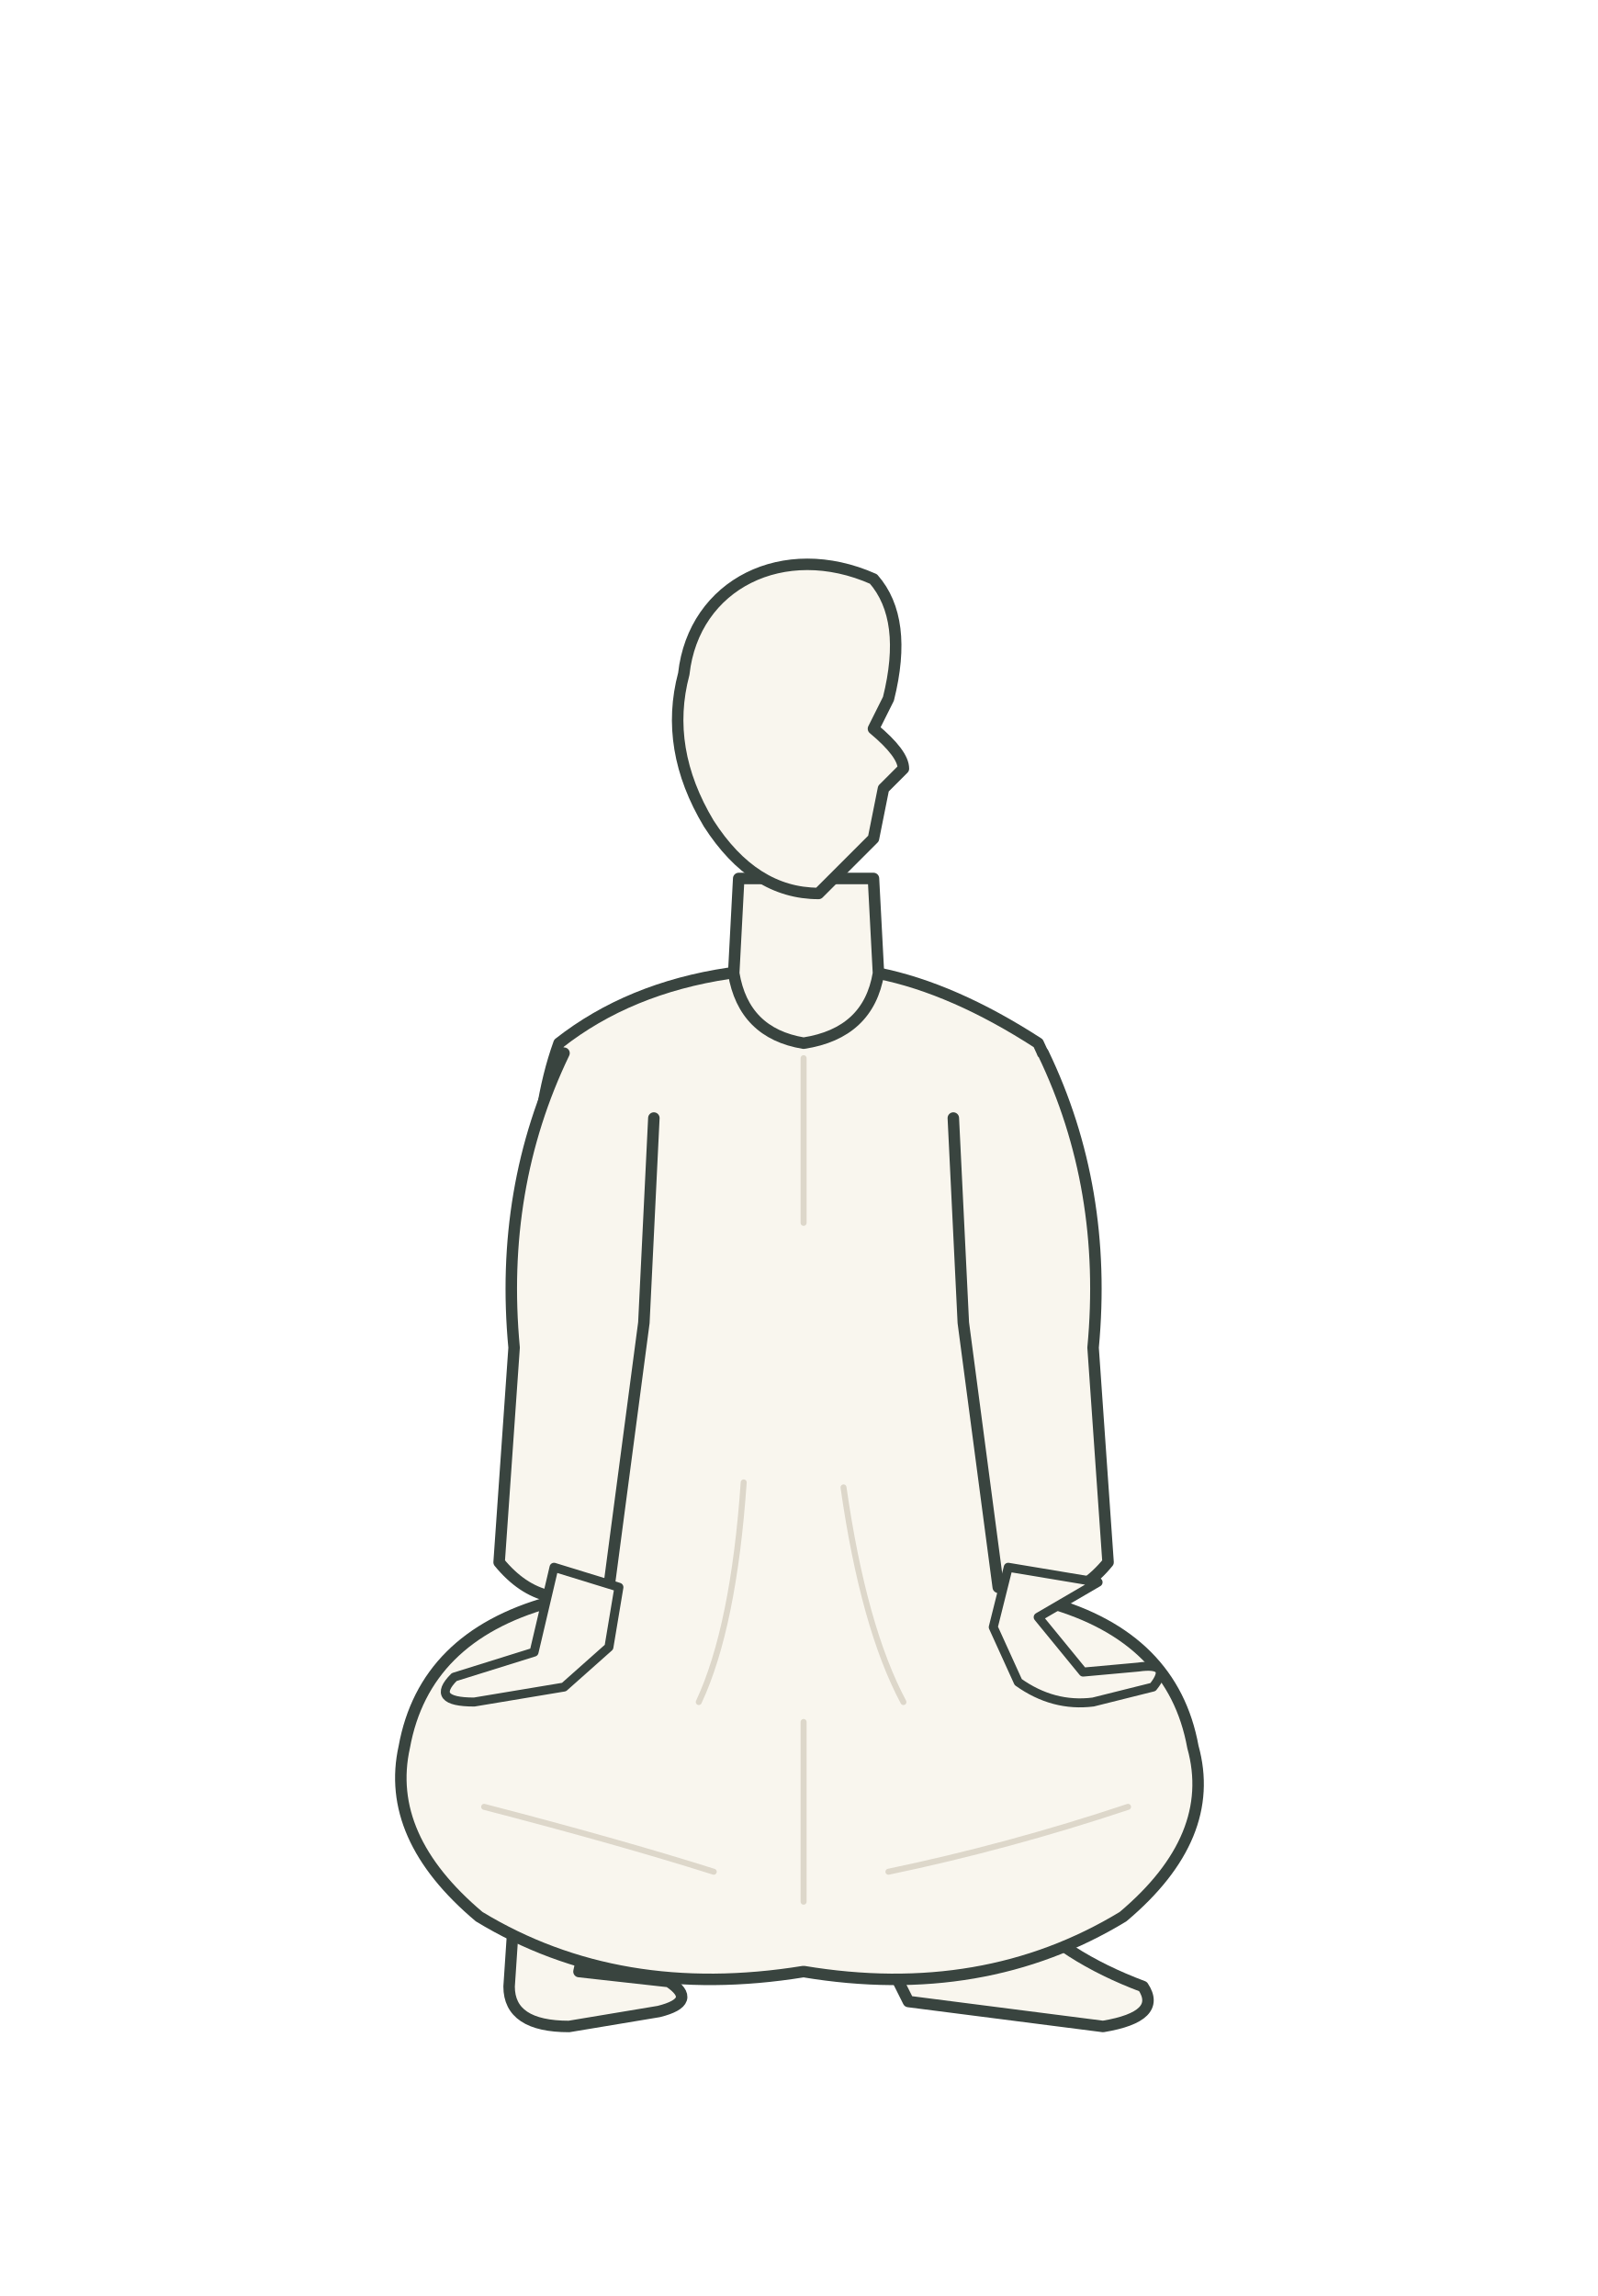
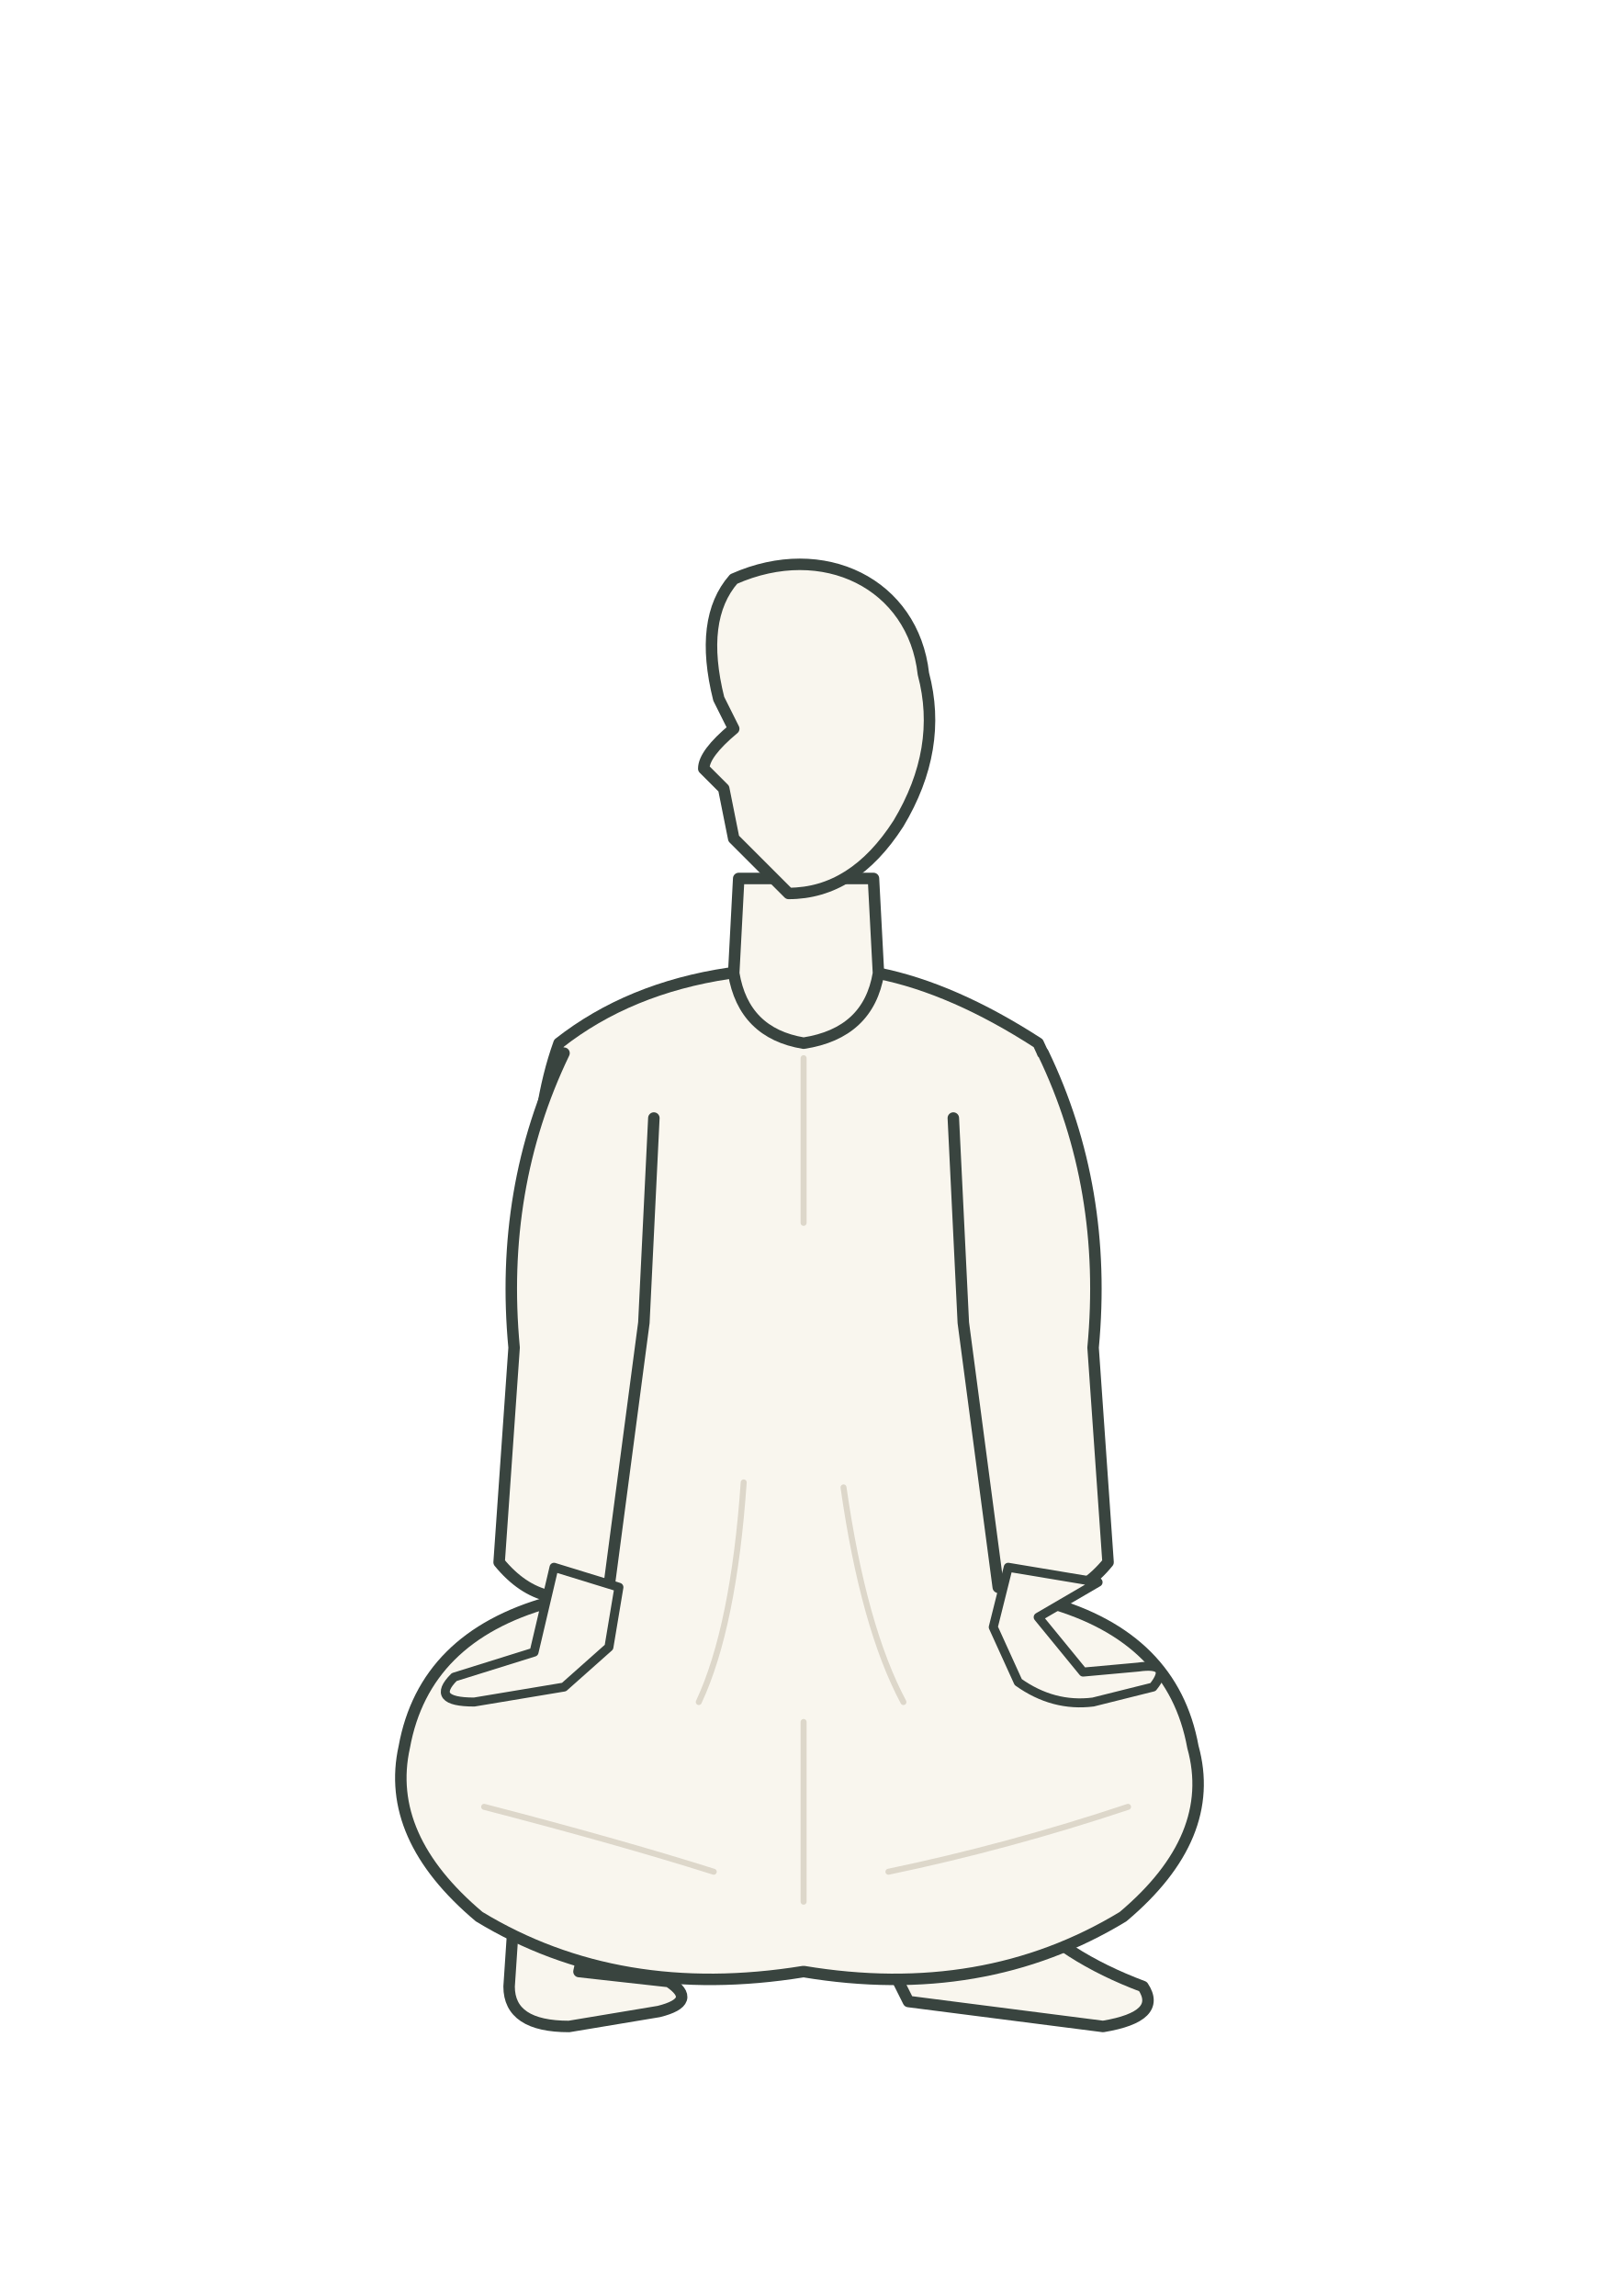
<svg xmlns="http://www.w3.org/2000/svg" width="320" height="460" viewBox="0 0 320 460">
  <path d="M 110,375 L 103,383 L 102,398 Q 102,406 114,406 L 132,403 Q 140,401 134,397 L 116,395 L 119,381 Z" fill="#F9F6EE" stroke="#39443F" stroke-width="2.3" stroke-linecap="round" stroke-linejoin="round" />
  <path d="M 204,382 Q 213,392 229,398 Q 233,404 221,406 L 182,401 L 176,389 Z" fill="#F9F6EE" stroke="#39443F" stroke-width="2.3" stroke-linecap="round" stroke-linejoin="round" />
  <path d="M 146,195 Q 126,198 112,209 Q 103,234 111,281 L 110,321 Q 85,328 81,350 Q 77,368 96,384 Q 124,401 161,395 Q 197,401 225,384 Q 244,368 239,350 Q 235,328 210,321 L 212,281 Q 220,234 208,209 Q 191,198 176,195 Z" fill="#F9F6EE" stroke="#39443F" stroke-width="2.3" stroke-linecap="round" stroke-linejoin="round" />
  <path d="M 148,176 L 147,195 Q 149,207 161,209 Q 174,207 176,195 L 175,176 Z" fill="#F9F6EE" stroke="#39443F" stroke-width="2.3" stroke-linecap="round" stroke-linejoin="round" />
  <path d="M 113,211 Q 100,238 103,270 L 100,313 Q 109,324 122,318 L 129,265 L 131,224" fill="#F9F6EE" stroke="#39443F" stroke-width="2.3" stroke-linecap="round" stroke-linejoin="round" />
  <path d="M 209,211 Q 222,238 219,270 L 222,313 Q 213,324 200,318 L 193,265 L 191,224" fill="#F9F6EE" stroke="#39443F" stroke-width="2.3" stroke-linecap="round" stroke-linejoin="round" />
  <path d="M 111,314 L 124,318 L 122,330 L 113,338 L 95,341 Q 86,341 91,336 L 107,331 Z" fill="#F9F6EE" stroke="#39443F" stroke-width="1.8" stroke-linecap="round" stroke-linejoin="round" />
  <path d="M 202,314 L 199,326 L 204,337 Q 211,342 219,341 L 231,338 Q 235,333 228,334 L 217,335 L 208,324 L 220,317 Z" fill="#F9F6EE" stroke="#39443F" stroke-width="1.8" stroke-linecap="round" stroke-linejoin="round" />
-   <path d="M 175,116 C 157,108 139,117 137,135 Q 133,150 142,165 Q 151,179 164,179 L 175,168 L 177,158 L 181,154 Q 181,151 175,146 L 178,140 Q 182,124 175,116 Z" fill="#F9F6EE" stroke="#39443F" stroke-width="2.3" stroke-linecap="round" stroke-linejoin="round" />
+   <path d="M 147,116 C 165,108 183,117 185,135 Q 189,150 180,165 Q 171,179 158,179 L 147,168 L 145,158 L 141,154 Q 141,151 147,146 L 144,140 Q 140,124 147,116 Z" fill="#F9F6EE" stroke="#39443F" stroke-width="2.3" stroke-linecap="round" stroke-linejoin="round" />
  <path d="M 161,212 L 161,245 M 161,345 L 161,381 M 149,297 Q 147,326 140,341 M 169,298 Q 173,326 181,341 M 97,362 Q 124,369 143,375 M 178,375 Q 202,370 226,362" fill="none" stroke="#DDD7CA" stroke-width="1.2" stroke-linecap="round" stroke-linejoin="round" />
</svg>
